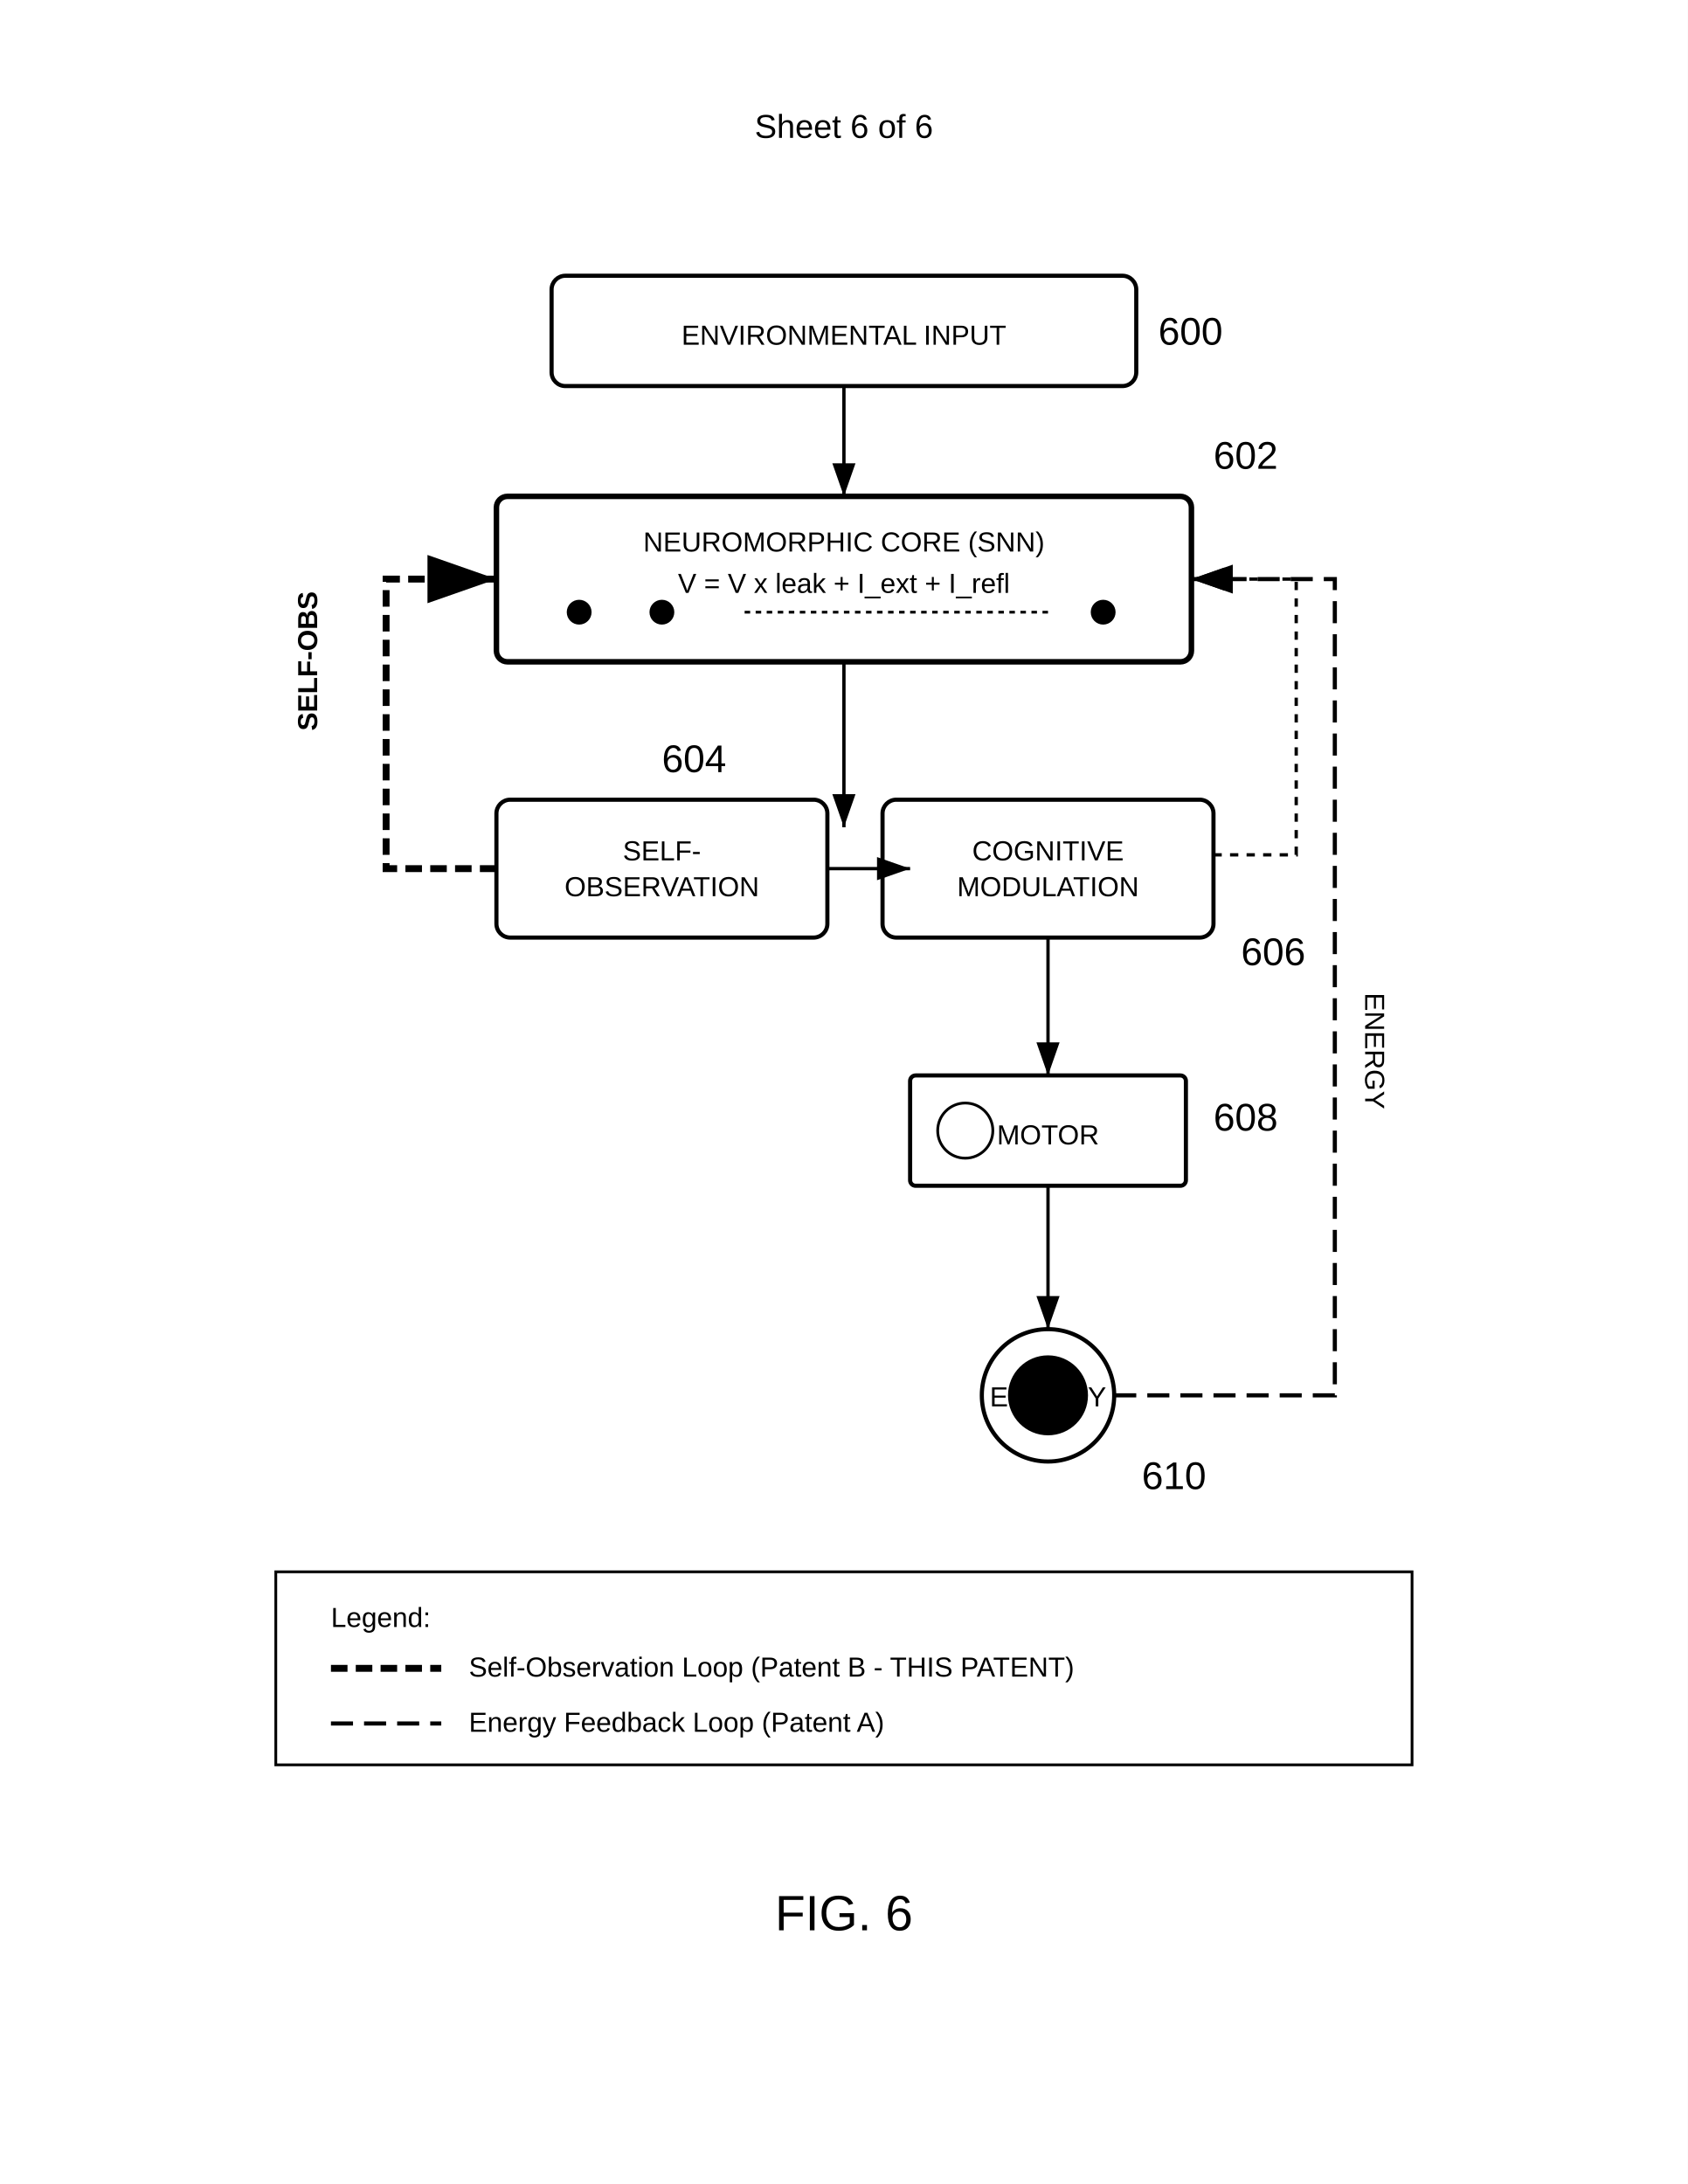
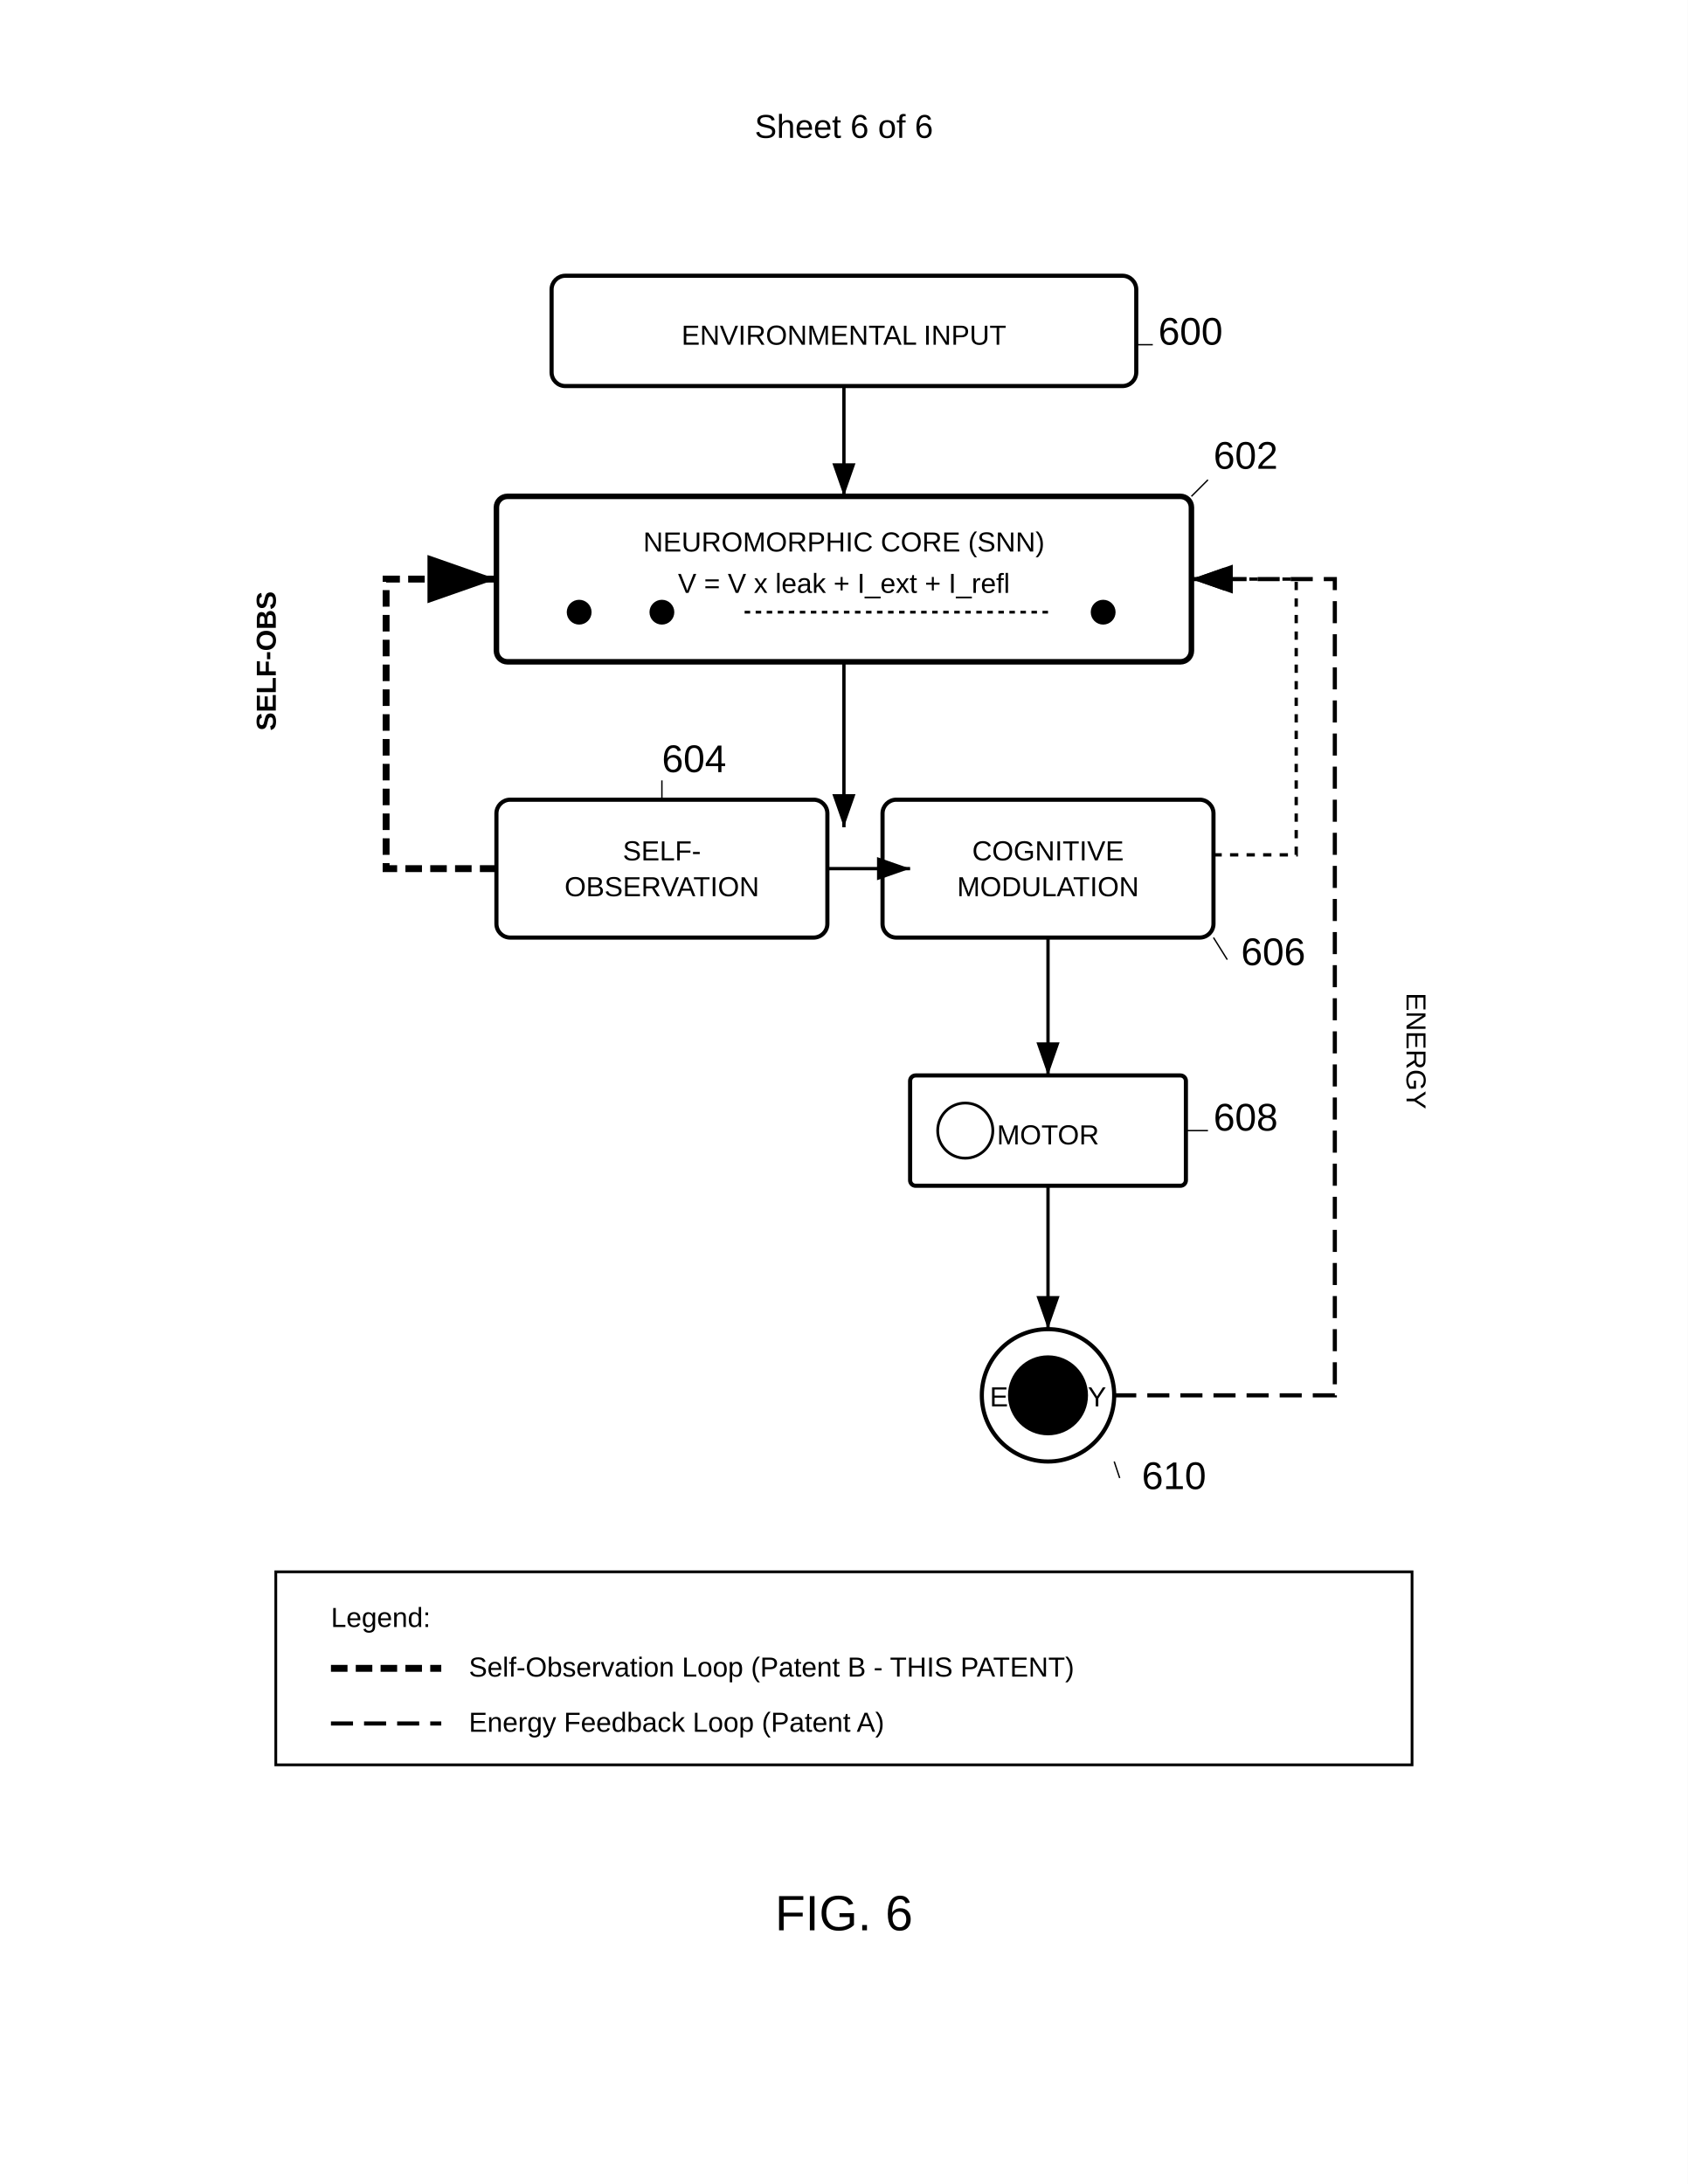
<svg xmlns="http://www.w3.org/2000/svg" width="612" height="792" viewBox="0 0 612 792">
  <rect width="100%" height="100%" fill="#fff" />
  <defs>
    <marker id="arrow" markerWidth="10" markerHeight="7" refX="10" refY="3.5" orient="auto">
      <polygon points="0 0, 10 3.5, 0 7" fill="#000" />
    </marker>
  </defs>
  <text x="306" y="50" font-family="Arial" font-size="12" text-anchor="middle" fill="#000">Sheet 6 of 6</text>
  <rect x="200" y="100" width="212" height="40" rx="5" fill="none" stroke="#000" stroke-width="1.5" />
  <text x="306" y="125" font-family="Arial" font-size="10" text-anchor="middle" fill="#000">ENVIRONMENTAL INPUT</text>
  <text x="420" y="125" font-family="Arial" font-size="14" font-weight="normal" fill="#000">600</text>
+   <line x1="418" y1="125" x2="412" y2="125" stroke="black" stroke-width="0.5" />
  <path d="M306 140v40" stroke="#000" stroke-width="1.2" marker-end="url(#arrow)" />
  <g transform="translate(180,180)">
    <rect width="252" height="60" rx="4" ry="4" fill="none" stroke="#000" stroke-width="2" />
    <text x="126" y="20" font-family="Arial" font-size="10" text-anchor="middle" fill="#000">NEUROMORPHIC CORE (SNN)</text>
    <text x="126" y="35" font-family="Arial" font-size="10" text-anchor="middle" fill="#000">V = V x leak + I_ext + I_refl</text>
    <circle cx="30" cy="42" r="4" stroke="#000" />
    <circle cx="60" cy="42" r="4" stroke="#000" />
    <circle cx="220" cy="42" r="4" stroke="#000" />
    <path d="M90 42h110" stroke="#000" stroke-dasharray="2,2" />
    <text x="260" y="-10" font-family="Arial" font-size="14" font-weight="normal" fill="#000">602</text>
+     <line x1="258" y1="-6" x2="252" y2="0" stroke="black" stroke-width="0.5" />
  </g>
  <path d="M306 240v60" stroke="#000" stroke-width="1.2" marker-end="url(#arrow)" />
  <rect x="180" y="290" width="120" height="50" rx="5" fill="none" stroke="#000" stroke-width="1.5" />
  <text x="240" y="312" font-family="Arial" font-size="10" text-anchor="middle" fill="#000">SELF-</text>
  <text x="240" y="325" font-family="Arial" font-size="10" text-anchor="middle" fill="#000">OBSERVATION</text>
  <text x="240" y="280" font-family="Arial" font-size="14" font-weight="normal" fill="#000">604</text>
+   <line x1="240" y1="283" x2="240" y2="290" stroke="black" stroke-width="0.5" />
  <rect x="320" y="290" width="120" height="50" rx="5" fill="none" stroke="#000" stroke-width="1.5" />
  <text x="380" y="312" font-family="Arial" font-size="10" text-anchor="middle" fill="#000">COGNITIVE</text>
  <text x="380" y="325" font-family="Arial" font-size="10" text-anchor="middle" fill="#000">MODULATION</text>
  <text x="450" y="350" font-family="Arial" font-size="14" font-weight="normal" fill="#000">606</text>
+   <line x1="445" y1="348" x2="440" y2="340" stroke="black" stroke-width="0.5" />
  <path d="M300 315h30" stroke="#000" stroke-width="1.2" marker-end="url(#arrow)" />
  <path d="M380 340v50" stroke="#000" stroke-width="1.2" marker-end="url(#arrow)" />
  <g transform="translate(330,390)">
    <rect width="100" height="40" rx="2" fill="none" stroke="#000" stroke-width="1.5" />
    <text x="50" y="25" font-family="Arial" font-size="10" text-anchor="middle" fill="#000">MOTOR</text>
    <circle cx="20" cy="20" r="10" stroke="#000" fill="none" />
    <text x="110" y="20" font-family="Arial" font-size="14" font-weight="normal" fill="#000">608</text>
+     <line x1="108" y1="20" x2="100" y2="20" stroke="black" stroke-width="0.5" />
  </g>
  <path d="M380 430v52" stroke="#000" stroke-width="1.2" marker-end="url(#arrow)" />
  <g transform="translate(354,480)">
    <circle cx="26" cy="26" r="24" fill="none" stroke="#000" stroke-width="1.5" />
    <circle cx="26" cy="26" r="14" stroke="#000" />
    <text x="26" y="30" font-family="Arial" font-size="10" text-anchor="middle" fill="#000">ENERGY</text>
    <text x="60" y="60" font-family="Arial" font-size="14" font-weight="normal" fill="#000">610</text>
+     <line x1="52" y1="56" x2="50" y2="50" stroke="black" stroke-width="0.5" />
  </g>
  <path d="M180 315h-40V210h40" stroke="#000" stroke-width="2.5" stroke-dasharray="6,3" marker-end="url(#arrow)" fill="none" />
-   <text x="115" y="265" font-family="Arial" font-size="10" font-weight="bold" fill="#000" transform="rotate(-90 115 265)">SELF-OBS</text>
+   <text x="100" y="265" font-family="Arial" font-size="10" font-weight="bold" fill="#000" transform="rotate(-90 100 265)">SELF-OBS</text>
  <path d="M404 506h80V210h-52" stroke="#000" stroke-width="1.5" stroke-dasharray="8,4" marker-end="url(#arrow)" fill="none" />
-   <text x="495" y="360" font-family="Arial" font-size="10" fill="#000" transform="rotate(90 495 360)">ENERGY</text>
+   <text x="510" y="360" font-family="Arial" font-size="10" fill="#000" transform="rotate(90 510 360)">ENERGY</text>
  <path d="M440 310h30V210h-38" stroke="#000" stroke-width="1.2" stroke-dasharray="3,3" marker-end="url(#arrow)" fill="none" />
  <rect x="100" y="570" width="412" height="70" fill="none" stroke="#000" stroke-width="1" />
  <text x="120" y="590" font-family="Arial" font-size="10" fill="#000">Legend:</text>
  <path d="M120 605h40" stroke="#000" stroke-width="2.5" stroke-dasharray="6,3" />
  <text x="170" y="608" font-family="Arial" font-size="10" fill="#000">Self-Observation Loop (Patent B - THIS PATENT)</text>
  <path d="M120 625h40" stroke="#000" stroke-width="1.5" stroke-dasharray="8,4" />
  <text x="170" y="628" font-family="Arial" font-size="10" fill="#000">Energy Feedback Loop (Patent A)</text>
  <text x="306" y="700" font-family="Arial" font-size="18" font-weight="normal" text-anchor="middle" fill="#000">FIG. 6</text>
</svg>
